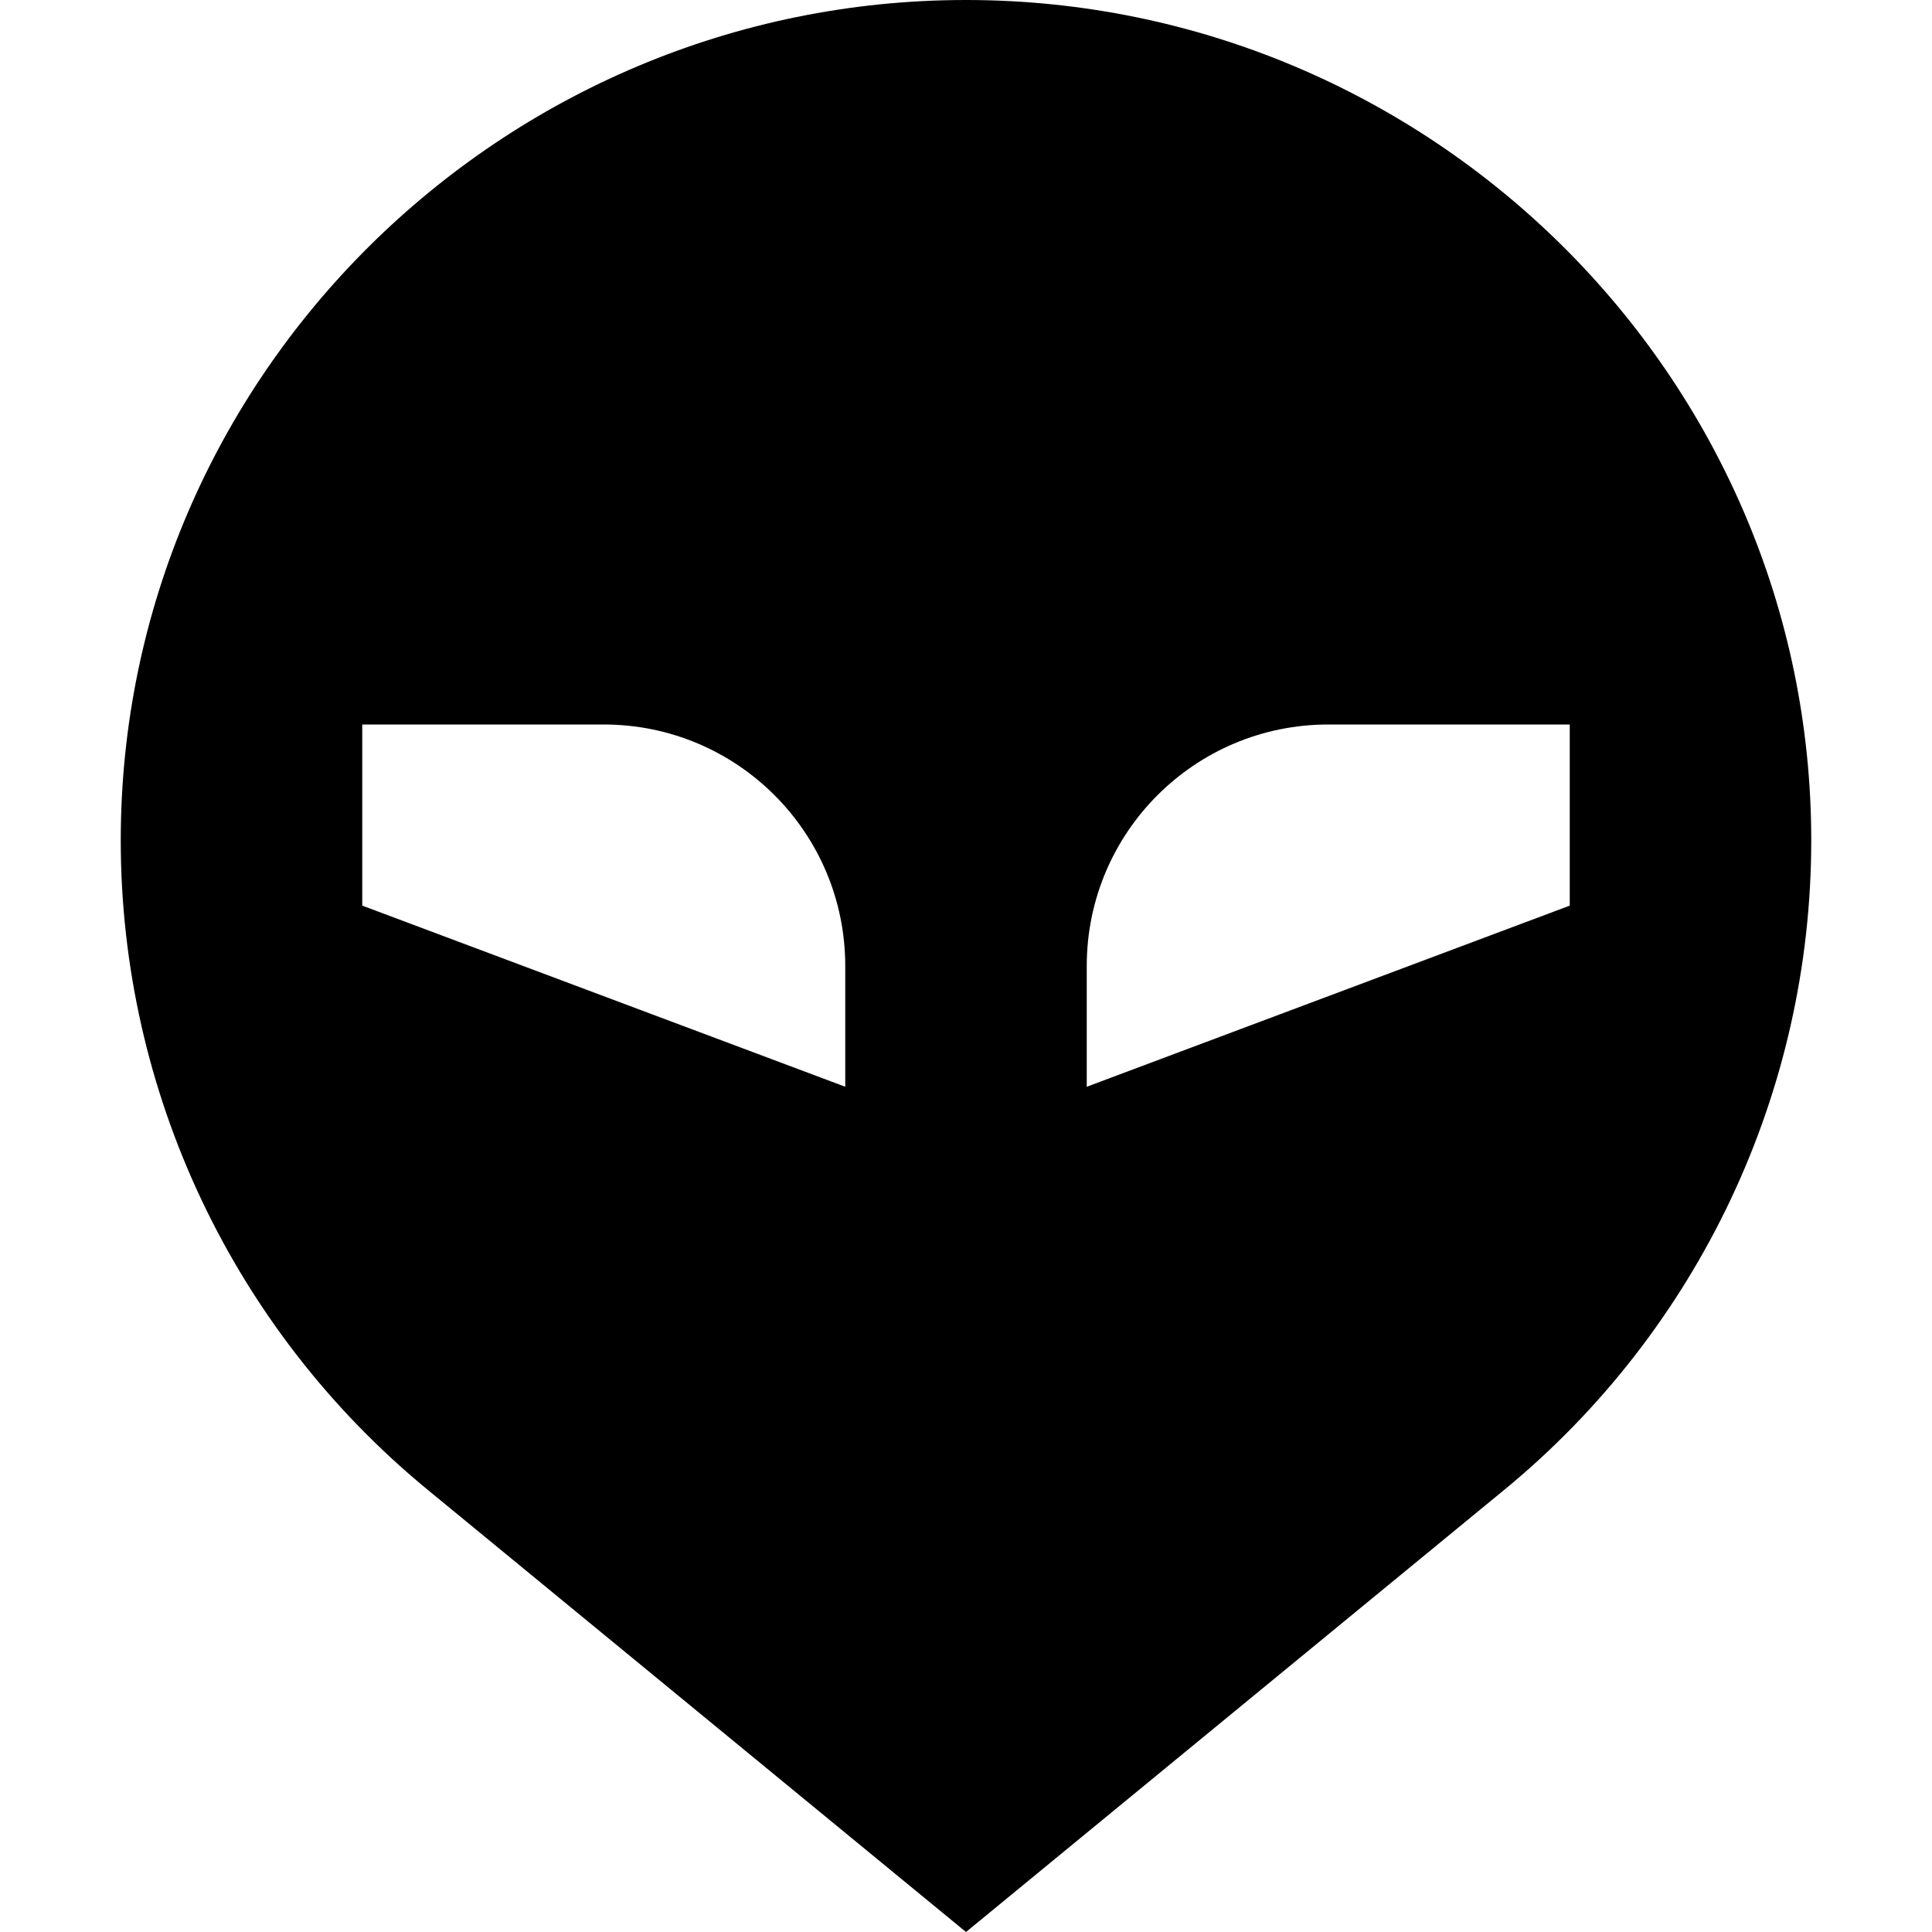
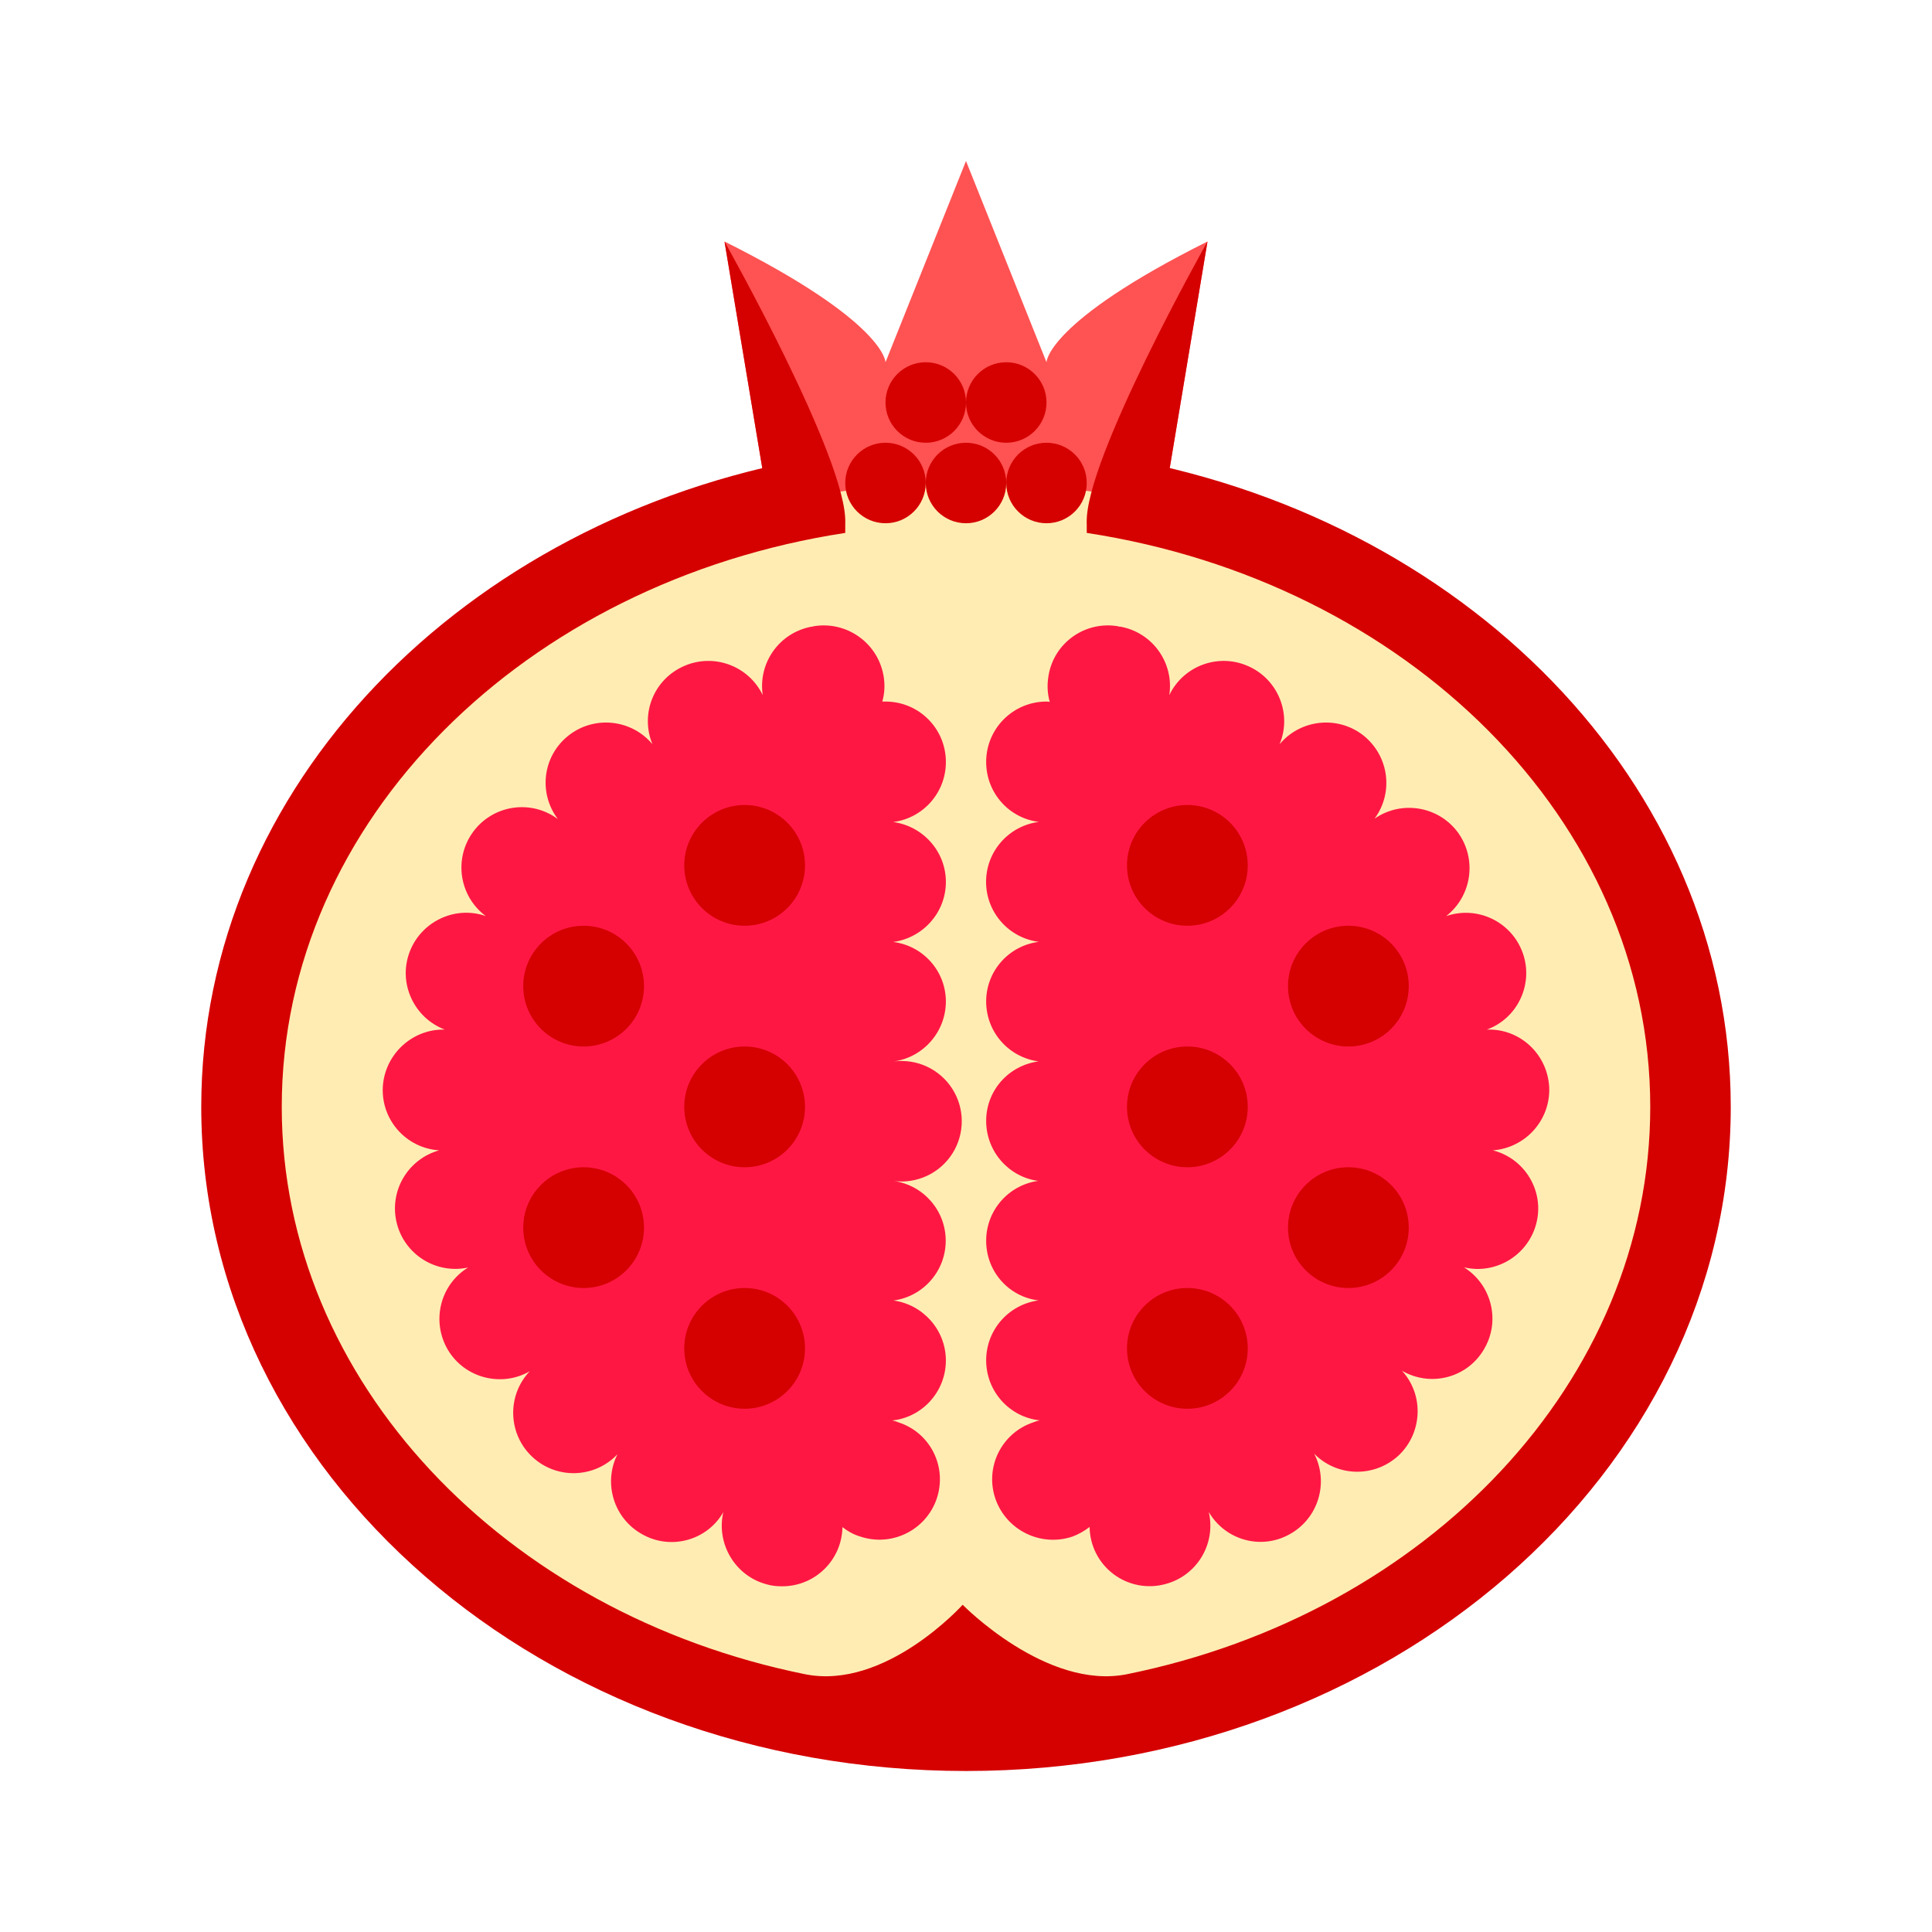
- <svg xmlns="http://www.w3.org/2000/svg" width="800px" height="800px" viewBox="0 0 16 16" fill="none">
-   <path fill-rule="evenodd" clip-rule="evenodd" d="M8 16L3.542 12.338C1.933 11.016 1 9.043 1 6.96C1 3.116 4.156 0 8 0C11.844 0 15 3.116 15 6.96C15 9.043 14.067 11.016 12.458 12.338L8 16ZM3 6H5C6.105 6 7 6.895 7 8V9L3 7.5V6ZM11 6C9.895 6 9 6.895 9 8V9L13 7.5V6H11Z" fill="#000000" />
+ <svg xmlns="http://www.w3.org/2000/svg" width="800px" height="800px" viewBox="0 0 1024 1024" class="icon" version="1.1">
+   <path d="M554.667 192l-42.667-106.667-42.667 106.667s0-21.333-85.333-64l21.333 128 106.667 21.333 106.667-21.333 21.333-128c-85.333 42.667-85.333 64-85.333 64z" fill="#FF5252" />
+   <path d="M131.221 586.667a380.779 330.667 0 1 0 761.557 0 380.779 330.667 0 1 0-761.557 0Z" fill="#FFECB3" />
+   <path d="M501.333 403.84c0-17.707-14.293-32-32-32h-1.707c1.28-4.267 1.493-9.173 0.64-13.867a32.213 32.213 0 0 0-37.12-26.027c-0.427 0.213-0.64 0.213-1.067 0.213-17.067 3.2-28.373 19.2-25.813 36.267a31.979 31.979 0 0 0-41.813-15.36c-16 7.04-23.253 25.387-16.64 41.387-11.093-13.227-30.72-15.36-44.373-4.693-13.867 10.88-16.213 30.507-5.76 44.373a32 32 0 1 0-38.187 51.413c-16.427-5.76-34.56 2.987-40.533 19.413-5.973 16.427 2.56 34.56 18.773 40.747-17.28-0.448-32 13.227-32.853 30.699a32 32 0 0 0 29.867 33.301 32 32 0 0 0 15.36 62.101c-14.933 9.173-19.627 28.587-10.667 43.733 8.96 14.933 28.373 19.84 43.307 11.285a32 32 0 1 0 46.507 43.968c-7.68 15.36-1.92 34.133 13.227 42.453 15.147 8.512 34.347 3.179 42.88-11.755-3.84 16.64 6.187 33.707 22.827 38.187 2.773 0.853 5.547 1.088 8.32 1.088a31.893 31.893 0 0 0 32-31.36c2.773 2.155 5.76 3.861 9.173 4.907 16.853 5.76 34.987-3.2 40.747-19.84 5.76-16.853-3.2-35.008-20.053-40.533a19.072 19.072 0 0 0-3.413-1.067c16-1.707 28.373-15.381 28.373-31.787 0-16.213-12.16-29.653-27.733-31.787a31.979 31.979 0 0 0 0.213-63.339 31.936 31.936 0 1 0-0.213-63.339 32.213 32.213 0 0 0 27.733-31.787c0-16.213-12.16-29.653-27.947-31.573 15.787-2.133 27.947-15.573 27.947-31.787s-12.16-29.653-27.947-31.787a32 32 0 0 0 27.947-31.851zM791.253 609.707c17.28-1.301 30.507-16 29.867-33.301-0.853-17.707-15.573-31.36-33.088-30.699 16.448-5.973 24.96-24.32 19.008-40.747a32.043 32.043 0 0 0-40.533-19.413c13.653-10.667 16.448-30.293 6.187-44.373-10.453-14.08-30.08-17.067-44.16-7.253 10.24-13.867 7.68-33.28-5.952-44.16-13.675-10.667-33.301-8.533-44.373 4.693 6.613-15.787-0.64-34.347-16.64-41.387-15.787-7.04-34.347-0.213-41.813 15.36a32 32 0 0 0-25.813-36.267h-0.448c-0.213 0-0.427 0-0.832-0.213-17.301-2.987-33.941 8.533-36.907 26.027-0.853 4.907-0.64 9.6 0.64 14.08-0.64-0.213-1.067-0.213-1.707-0.213-17.707 0-32 14.293-32 32 0 16.427 12.139 29.867 27.947 31.787a32.043 32.043 0 0 0 0 63.573c-15.787 1.92-27.947 15.36-27.947 31.573s11.947 29.653 27.733 31.787c-15.787 2.133-27.733 15.36-27.733 31.552s11.947 29.675 27.52 31.787a32 32 0 0 0-27.52 31.787c0 16.213 11.947 29.653 27.733 31.552-15.787 2.155-27.733 15.573-27.733 31.787 0 16.427 12.373 30.08 28.373 31.787a19.072 19.072 0 0 0-3.413 1.067 31.787 31.787 0 0 0-20.053 40.533 32.363 32.363 0 0 0 40.747 20.032c3.413-1.28 6.4-2.987 9.173-5.12a31.787 31.787 0 0 0 40.128 30.272 32 32 0 0 0 23.04-38.187c8.725 14.933 27.733 20.267 42.88 11.755 15.147-8.341 20.885-27.307 12.992-42.667 12.16 12.373 32 12.8 44.821 0.853 12.587-11.968 13.44-32 1.707-44.821 15.147 8.747 34.325 3.861 43.285-11.093 9.195-15.147 4.267-34.56-10.432-43.733 16.853 4.032 34.133-6.421 38.4-23.488s-6.229-34.24-23.083-38.507z" fill="#FF1744" />
+   <path d="M384 128l21.333 128 42.667 21.333c1.387-33.323-64-149.333-64-149.333zM640 128s-65.387 116.011-64 149.333l42.667-21.333 21.333-128z" fill="#D50000" />
+   <path d="M587.925 241.6L576 277.333v5.12c169.493 25.899 298.667 152.299 298.667 304.213 0 145.493-118.251 268.48-277.312 300.693C554.667 896 510.229 850.56 510.229 850.56S469.333 896 426.645 887.36C267.584 855.147 149.333 732.16 149.333 586.667c0-151.915 129.173-278.315 298.667-304.213V277.333l-17.365-34.752C245.888 275.349 106.667 416.533 106.667 586.667 106.667 781.077 288.149 938.667 512 938.667s405.333-157.589 405.333-352c0-171.797-141.973-314.133-329.408-345.067z" fill="#D50000" />
+   <path d="M469.333 256m-21.333 0a21.333 21.333 0 1 0 42.667 0 21.333 21.333 0 1 0-42.667 0Z" fill="#D50000" />
+   <path d="M512 256m-21.333 0a21.333 21.333 0 1 0 42.667 0 21.333 21.333 0 1 0-42.667 0Z" fill="#D50000" />
+   <path d="M554.667 256m-21.333 0a21.333 21.333 0 1 0 42.667 0 21.333 21.333 0 1 0-42.667 0Z" fill="#D50000" />
+   <path d="M490.667 213.333m-21.333 0a21.333 21.333 0 1 0 42.667 0 21.333 21.333 0 1 0-42.667 0Z" fill="#D50000" />
+   <path d="M533.333 213.333m-21.333 0a21.333 21.333 0 1 0 42.667 0 21.333 21.333 0 1 0-42.667 0Z" fill="#D50000" />
+   <path d="M394.667 458.667m-32 0a32 32 0 1 0 64 0 32 32 0 1 0-64 0Z" fill="#D50000" />
+   <path d="M309.333 522.667m-32 0a32 32 0 1 0 64 0 32 32 0 1 0-64 0Z" fill="#D50000" />
+   <path d="M394.667 586.667m-32 0a32 32 0 1 0 64 0 32 32 0 1 0-64 0Z" fill="#D50000" />
+   <path d="M394.667 714.667m-32 0a32 32 0 1 0 64 0 32 32 0 1 0-64 0Z" fill="#D50000" />
+   <path d="M309.333 650.667m-32 0a32 32 0 1 0 64 0 32 32 0 1 0-64 0Z" fill="#D50000" />
+   <path d="M629.333 458.667m-32 0a32 32 0 1 0 64 0 32 32 0 1 0-64 0Z" fill="#D50000" />
+   <path d="M714.667 522.667m-32 0a32 32 0 1 0 64 0 32 32 0 1 0-64 0Z" fill="#D50000" />
+   <path d="M629.333 586.667m-32 0a32 32 0 1 0 64 0 32 32 0 1 0-64 0Z" fill="#D50000" />
+   <path d="M629.333 714.667m-32 0a32 32 0 1 0 64 0 32 32 0 1 0-64 0Z" fill="#D50000" />
+   <path d="M714.667 650.667m-32 0a32 32 0 1 0 64 0 32 32 0 1 0-64 0Z" fill="#D50000" />
</svg>
